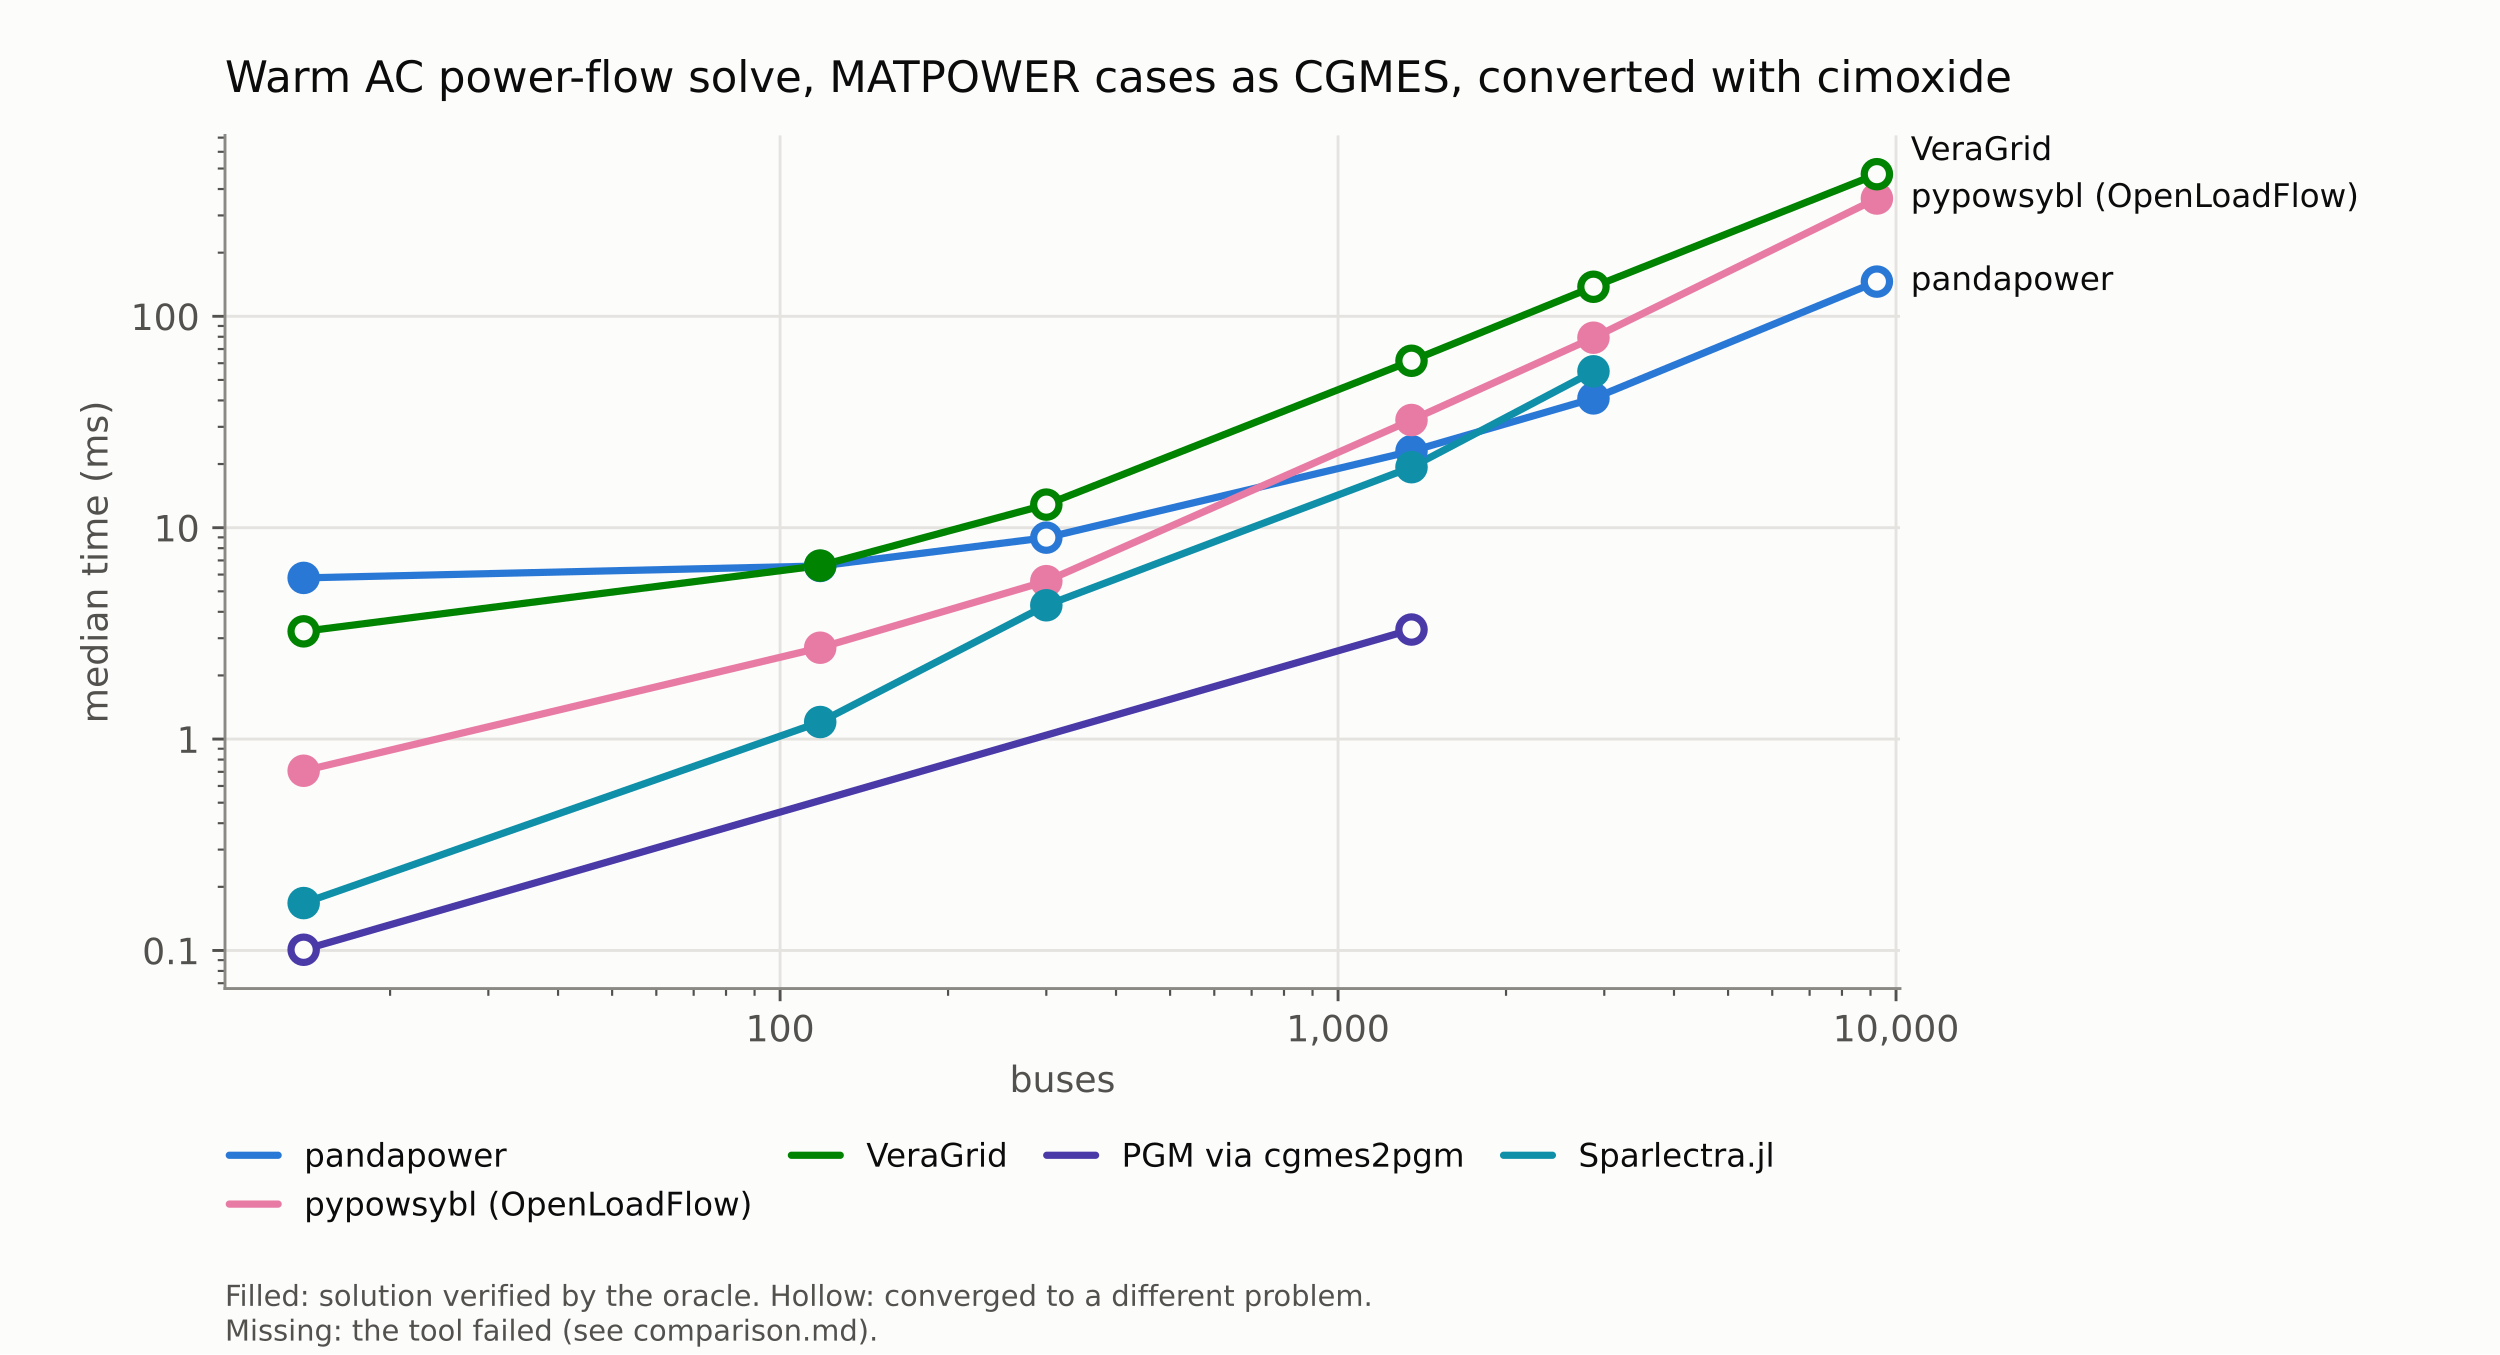
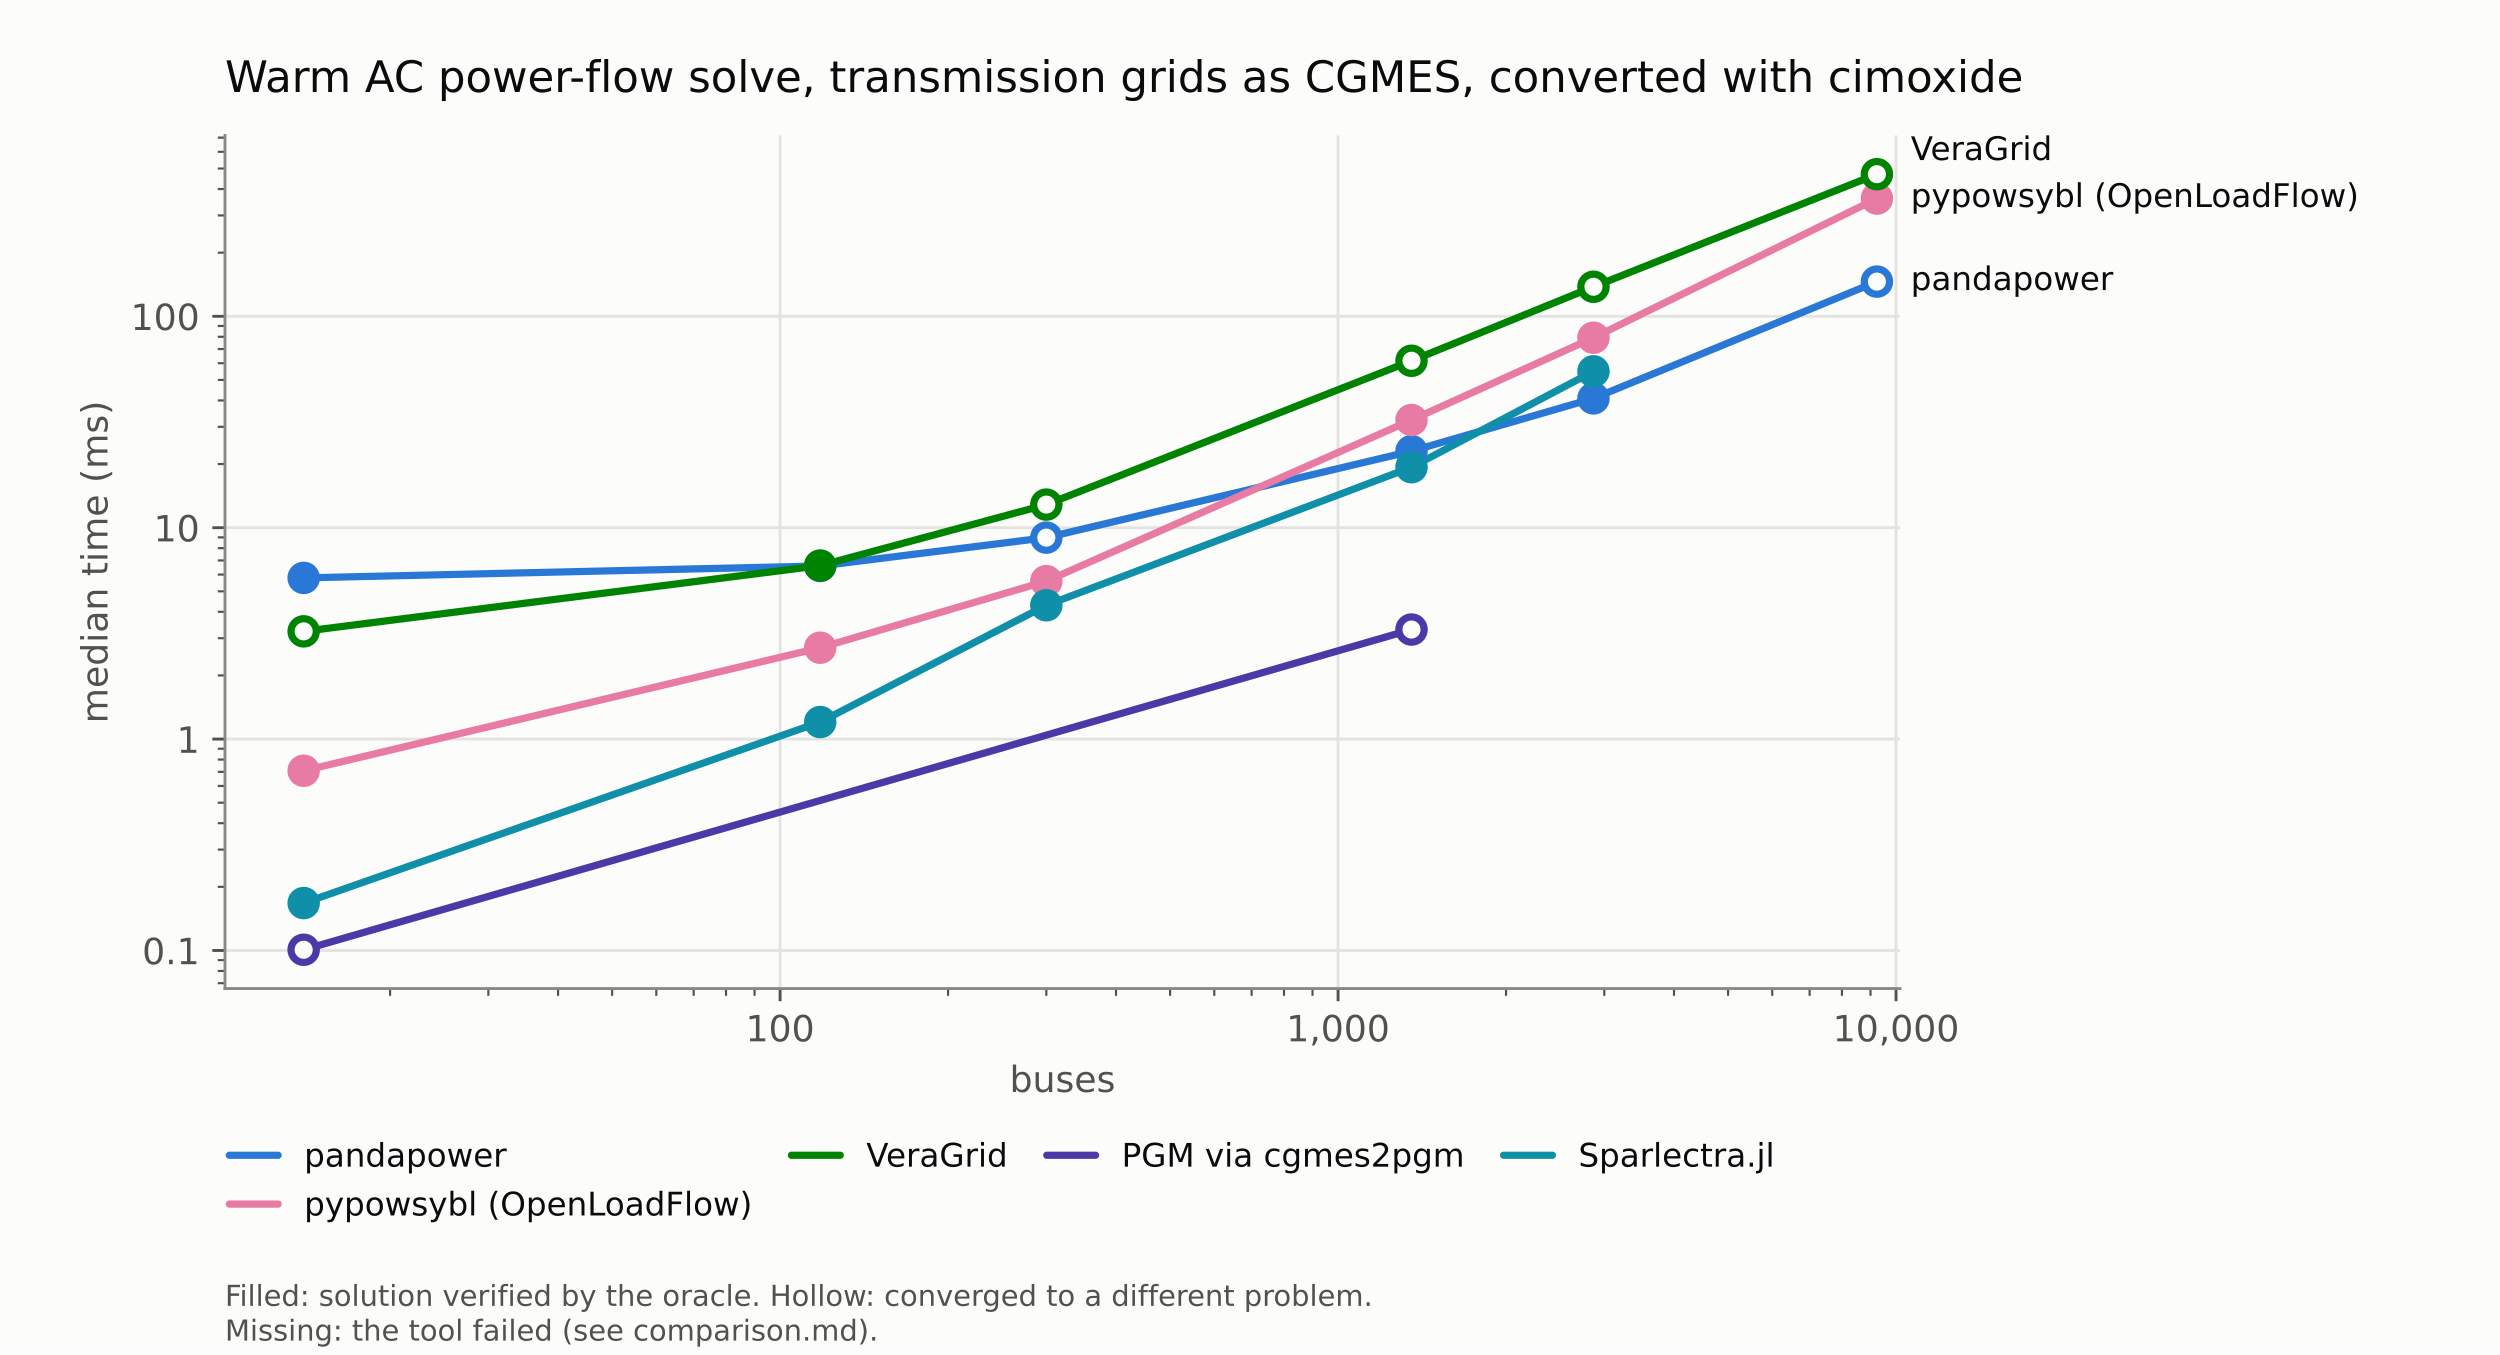
<svg xmlns="http://www.w3.org/2000/svg" xmlns:xlink="http://www.w3.org/1999/xlink" width="691.2pt" height="374.4pt" viewBox="0 0 691.2 374.4" version="1.1">
  <defs>
    <style type="text/css">*{stroke-linejoin: round; stroke-linecap: butt}</style>
  </defs>
  <g id="figure_1">
    <g id="patch_1">
      <path d="M 0 374.4  L 691.2 374.4  L 691.2 0  L 0 0  z " style="fill: #fcfcfb" />
    </g>
    <g id="axes_1">
      <g id="patch_2">
        <path d="M 62.208 273.312  L 525.312 273.312  L 525.312 37.44  L 62.208 37.44  z " style="fill: #fcfcfb" />
      </g>
      <g id="matplotlib.axis_1">
        <g id="xtick_1">
          <g id="line2d_1">
            <path d="M 215.681 273.312  L 215.681 37.44  " clip-path="url(#p7c9ccb0020)" style="fill: none; stroke: #e4e3df; stroke-width: 0.8; stroke-linecap: square" />
          </g>
          <g id="line2d_2">
            <defs>
              <path id="m20d59cd3c9" d="M 0 0  L 0 3.5  " style="stroke: #52514e; stroke-width: 0.8" />
            </defs>
            <g>
              <use xlink:href="#m20d59cd3c9" x="215.681" y="273.312" style="fill: #52514e; stroke: #52514e; stroke-width: 0.8" />
            </g>
          </g>
          <g id="text_1">
            <text style="font-size: 10px; font-family: 'DejaVu Sans', 'Bitstream Vera Sans', 'Computer Modern Sans Serif', 'Lucida Grande', 'Verdana', 'Geneva', 'Lucid', 'Arial', 'Helvetica', 'Avant Garde', sans-serif; text-anchor: middle; fill: #52514e" x="215.681" y="287.91" transform="rotate(-0 215.6808 287.9097)">100</text>
          </g>
        </g>
        <g id="xtick_2">
          <g id="line2d_3">
            <path d="M 369.948 273.312  L 369.948 37.44  " clip-path="url(#p7c9ccb0020)" style="fill: none; stroke: #e4e3df; stroke-width: 0.8; stroke-linecap: square" />
          </g>
          <g id="line2d_4">
            <g>
              <use xlink:href="#m20d59cd3c9" x="369.948" y="273.312" style="fill: #52514e; stroke: #52514e; stroke-width: 0.8" />
            </g>
          </g>
          <g id="text_2">
            <text style="font-size: 10px; font-family: 'DejaVu Sans', 'Bitstream Vera Sans', 'Computer Modern Sans Serif', 'Lucida Grande', 'Verdana', 'Geneva', 'Lucid', 'Arial', 'Helvetica', 'Avant Garde', sans-serif; text-anchor: middle; fill: #52514e" x="369.948" y="287.91" transform="rotate(-0 369.9479 287.9097)">1,000</text>
          </g>
        </g>
        <g id="xtick_3">
          <g id="line2d_5">
            <path d="M 524.215 273.312  L 524.215 37.44  " clip-path="url(#p7c9ccb0020)" style="fill: none; stroke: #e4e3df; stroke-width: 0.8; stroke-linecap: square" />
          </g>
          <g id="line2d_6">
            <g>
              <use xlink:href="#m20d59cd3c9" x="524.215" y="273.312" style="fill: #52514e; stroke: #52514e; stroke-width: 0.8" />
            </g>
          </g>
          <g id="text_3">
            <text style="font-size: 10px; font-family: 'DejaVu Sans', 'Bitstream Vera Sans', 'Computer Modern Sans Serif', 'Lucida Grande', 'Verdana', 'Geneva', 'Lucid', 'Arial', 'Helvetica', 'Avant Garde', sans-serif; text-anchor: middle; fill: #52514e" x="524.215" y="287.91" transform="rotate(-0 524.2149 287.9097)">10,000</text>
          </g>
        </g>
        <g id="xtick_4">
          <g id="line2d_7">
            <defs>
              <path id="m6f22a44a9e" d="M 0 0  L 0 2  " style="stroke: #52514e; stroke-width: 0.6" />
            </defs>
            <g>
              <use xlink:href="#m6f22a44a9e" x="107.853" y="273.312" style="fill: #52514e; stroke: #52514e; stroke-width: 0.6" />
            </g>
          </g>
        </g>
        <g id="xtick_5">
          <g id="line2d_8">
            <g>
              <use xlink:href="#m6f22a44a9e" x="135.018" y="273.312" style="fill: #52514e; stroke: #52514e; stroke-width: 0.6" />
            </g>
          </g>
        </g>
        <g id="xtick_6">
          <g id="line2d_9">
            <g>
              <use xlink:href="#m6f22a44a9e" x="154.292" y="273.312" style="fill: #52514e; stroke: #52514e; stroke-width: 0.6" />
            </g>
          </g>
        </g>
        <g id="xtick_7">
          <g id="line2d_10">
            <g>
              <use xlink:href="#m6f22a44a9e" x="169.242" y="273.312" style="fill: #52514e; stroke: #52514e; stroke-width: 0.6" />
            </g>
          </g>
        </g>
        <g id="xtick_8">
          <g id="line2d_11">
            <g>
              <use xlink:href="#m6f22a44a9e" x="181.457" y="273.312" style="fill: #52514e; stroke: #52514e; stroke-width: 0.6" />
            </g>
          </g>
        </g>
        <g id="xtick_9">
          <g id="line2d_12">
            <g>
              <use xlink:href="#m6f22a44a9e" x="191.785" y="273.312" style="fill: #52514e; stroke: #52514e; stroke-width: 0.6" />
            </g>
          </g>
        </g>
        <g id="xtick_10">
          <g id="line2d_13">
            <g>
              <use xlink:href="#m6f22a44a9e" x="200.731" y="273.312" style="fill: #52514e; stroke: #52514e; stroke-width: 0.6" />
            </g>
          </g>
        </g>
        <g id="xtick_11">
          <g id="line2d_14">
            <g>
              <use xlink:href="#m6f22a44a9e" x="208.622" y="273.312" style="fill: #52514e; stroke: #52514e; stroke-width: 0.6" />
            </g>
          </g>
        </g>
        <g id="xtick_12">
          <g id="line2d_15">
            <g>
              <use xlink:href="#m6f22a44a9e" x="262.12" y="273.312" style="fill: #52514e; stroke: #52514e; stroke-width: 0.6" />
            </g>
          </g>
        </g>
        <g id="xtick_13">
          <g id="line2d_16">
            <g>
              <use xlink:href="#m6f22a44a9e" x="289.285" y="273.312" style="fill: #52514e; stroke: #52514e; stroke-width: 0.6" />
            </g>
          </g>
        </g>
        <g id="xtick_14">
          <g id="line2d_17">
            <g>
              <use xlink:href="#m6f22a44a9e" x="308.559" y="273.312" style="fill: #52514e; stroke: #52514e; stroke-width: 0.6" />
            </g>
          </g>
        </g>
        <g id="xtick_15">
          <g id="line2d_18">
            <g>
              <use xlink:href="#m6f22a44a9e" x="323.509" y="273.312" style="fill: #52514e; stroke: #52514e; stroke-width: 0.6" />
            </g>
          </g>
        </g>
        <g id="xtick_16">
          <g id="line2d_19">
            <g>
              <use xlink:href="#m6f22a44a9e" x="335.724" y="273.312" style="fill: #52514e; stroke: #52514e; stroke-width: 0.6" />
            </g>
          </g>
        </g>
        <g id="xtick_17">
          <g id="line2d_20">
            <g>
              <use xlink:href="#m6f22a44a9e" x="346.052" y="273.312" style="fill: #52514e; stroke: #52514e; stroke-width: 0.6" />
            </g>
          </g>
        </g>
        <g id="xtick_18">
          <g id="line2d_21">
            <g>
              <use xlink:href="#m6f22a44a9e" x="354.998" y="273.312" style="fill: #52514e; stroke: #52514e; stroke-width: 0.6" />
            </g>
          </g>
        </g>
        <g id="xtick_19">
          <g id="line2d_22">
            <g>
              <use xlink:href="#m6f22a44a9e" x="362.889" y="273.312" style="fill: #52514e; stroke: #52514e; stroke-width: 0.6" />
            </g>
          </g>
        </g>
        <g id="xtick_20">
          <g id="line2d_23">
            <g>
              <use xlink:href="#m6f22a44a9e" x="416.387" y="273.312" style="fill: #52514e; stroke: #52514e; stroke-width: 0.6" />
            </g>
          </g>
        </g>
        <g id="xtick_21">
          <g id="line2d_24">
            <g>
              <use xlink:href="#m6f22a44a9e" x="443.552" y="273.312" style="fill: #52514e; stroke: #52514e; stroke-width: 0.6" />
            </g>
          </g>
        </g>
        <g id="xtick_22">
          <g id="line2d_25">
            <g>
              <use xlink:href="#m6f22a44a9e" x="462.826" y="273.312" style="fill: #52514e; stroke: #52514e; stroke-width: 0.6" />
            </g>
          </g>
        </g>
        <g id="xtick_23">
          <g id="line2d_26">
            <g>
              <use xlink:href="#m6f22a44a9e" x="477.776" y="273.312" style="fill: #52514e; stroke: #52514e; stroke-width: 0.6" />
            </g>
          </g>
        </g>
        <g id="xtick_24">
          <g id="line2d_27">
            <g>
              <use xlink:href="#m6f22a44a9e" x="489.991" y="273.312" style="fill: #52514e; stroke: #52514e; stroke-width: 0.6" />
            </g>
          </g>
        </g>
        <g id="xtick_25">
          <g id="line2d_28">
            <g>
              <use xlink:href="#m6f22a44a9e" x="500.319" y="273.312" style="fill: #52514e; stroke: #52514e; stroke-width: 0.6" />
            </g>
          </g>
        </g>
        <g id="xtick_26">
          <g id="line2d_29">
            <g>
              <use xlink:href="#m6f22a44a9e" x="509.265" y="273.312" style="fill: #52514e; stroke: #52514e; stroke-width: 0.6" />
            </g>
          </g>
        </g>
        <g id="xtick_27">
          <g id="line2d_30">
            <g>
              <use xlink:href="#m6f22a44a9e" x="517.156" y="273.312" style="fill: #52514e; stroke: #52514e; stroke-width: 0.6" />
            </g>
          </g>
        </g>
        <g id="text_4">
          <text style="font-size: 10px; font-family: 'DejaVu Sans', 'Bitstream Vera Sans', 'Computer Modern Sans Serif', 'Lucida Grande', 'Verdana', 'Geneva', 'Lucid', 'Arial', 'Helvetica', 'Avant Garde', sans-serif; text-anchor: middle; fill: #52514e" x="293.76" y="301.91" transform="rotate(-0 293.76 301.9104)">buses</text>
        </g>
      </g>
      <g id="matplotlib.axis_2">
        <g id="ytick_1">
          <g id="line2d_31">
            <path d="M 62.208 262.783  L 525.312 262.783  " clip-path="url(#p7c9ccb0020)" style="fill: none; stroke: #e4e3df; stroke-width: 0.8; stroke-linecap: square" />
          </g>
          <g id="line2d_32">
            <defs>
              <path id="mfc723c383e" d="M 0 0  L -3.5 0  " style="stroke: #52514e; stroke-width: 0.8" />
            </defs>
            <g>
              <use xlink:href="#mfc723c383e" x="62.208" y="262.783" style="fill: #52514e; stroke: #52514e; stroke-width: 0.8" />
            </g>
          </g>
          <g id="text_5">
            <text style="font-size: 10px; font-family: 'DejaVu Sans', 'Bitstream Vera Sans', 'Computer Modern Sans Serif', 'Lucida Grande', 'Verdana', 'Geneva', 'Lucid', 'Arial', 'Helvetica', 'Avant Garde', sans-serif; text-anchor: end; fill: #52514e" x="55.208" y="266.582" transform="rotate(-0 55.208 266.5818)">0.1</text>
          </g>
        </g>
        <g id="ytick_2">
          <g id="line2d_33">
            <path d="M 62.208 204.338  L 525.312 204.338  " clip-path="url(#p7c9ccb0020)" style="fill: none; stroke: #e4e3df; stroke-width: 0.8; stroke-linecap: square" />
          </g>
          <g id="line2d_34">
            <g>
              <use xlink:href="#mfc723c383e" x="62.208" y="204.338" style="fill: #52514e; stroke: #52514e; stroke-width: 0.8" />
            </g>
          </g>
          <g id="text_6">
            <text style="font-size: 10px; font-family: 'DejaVu Sans', 'Bitstream Vera Sans', 'Computer Modern Sans Serif', 'Lucida Grande', 'Verdana', 'Geneva', 'Lucid', 'Arial', 'Helvetica', 'Avant Garde', sans-serif; text-anchor: end; fill: #52514e" x="55.208" y="208.137" transform="rotate(-0 55.208 208.1373)">1</text>
          </g>
        </g>
        <g id="ytick_3">
          <g id="line2d_35">
            <path d="M 62.208 145.894  L 525.312 145.894  " clip-path="url(#p7c9ccb0020)" style="fill: none; stroke: #e4e3df; stroke-width: 0.8; stroke-linecap: square" />
          </g>
          <g id="line2d_36">
            <g>
              <use xlink:href="#mfc723c383e" x="62.208" y="145.894" style="fill: #52514e; stroke: #52514e; stroke-width: 0.8" />
            </g>
          </g>
          <g id="text_7">
            <text style="font-size: 10px; font-family: 'DejaVu Sans', 'Bitstream Vera Sans', 'Computer Modern Sans Serif', 'Lucida Grande', 'Verdana', 'Geneva', 'Lucid', 'Arial', 'Helvetica', 'Avant Garde', sans-serif; text-anchor: end; fill: #52514e" x="55.208" y="149.693" transform="rotate(-0 55.208 149.6928)">10</text>
          </g>
        </g>
        <g id="ytick_4">
          <g id="line2d_37">
            <path d="M 62.208 87.45  L 525.312 87.45  " clip-path="url(#p7c9ccb0020)" style="fill: none; stroke: #e4e3df; stroke-width: 0.8; stroke-linecap: square" />
          </g>
          <g id="line2d_38">
            <g>
              <use xlink:href="#mfc723c383e" x="62.208" y="87.45" style="fill: #52514e; stroke: #52514e; stroke-width: 0.8" />
            </g>
          </g>
          <g id="text_8">
            <text style="font-size: 10px; font-family: 'DejaVu Sans', 'Bitstream Vera Sans', 'Computer Modern Sans Serif', 'Lucida Grande', 'Verdana', 'Geneva', 'Lucid', 'Arial', 'Helvetica', 'Avant Garde', sans-serif; text-anchor: end; fill: #52514e" x="55.208" y="91.248" transform="rotate(-0 55.208 91.24837)">100</text>
          </g>
        </g>
        <g id="ytick_5">
          <g id="line2d_39">
            <defs>
              <path id="m65e5005413" d="M 0 0  L -2 0  " style="stroke: #52514e; stroke-width: 0.6" />
            </defs>
            <g>
              <use xlink:href="#m65e5005413" x="62.208" y="271.836" style="fill: #52514e; stroke: #52514e; stroke-width: 0.6" />
            </g>
          </g>
        </g>
        <g id="ytick_6">
          <g id="line2d_40">
            <g>
              <use xlink:href="#m65e5005413" x="62.208" y="268.447" style="fill: #52514e; stroke: #52514e; stroke-width: 0.6" />
            </g>
          </g>
        </g>
        <g id="ytick_7">
          <g id="line2d_41">
            <g>
              <use xlink:href="#m65e5005413" x="62.208" y="265.457" style="fill: #52514e; stroke: #52514e; stroke-width: 0.6" />
            </g>
          </g>
        </g>
        <g id="ytick_8">
          <g id="line2d_42">
            <g>
              <use xlink:href="#m65e5005413" x="62.208" y="245.189" style="fill: #52514e; stroke: #52514e; stroke-width: 0.6" />
            </g>
          </g>
        </g>
        <g id="ytick_9">
          <g id="line2d_43">
            <g>
              <use xlink:href="#m65e5005413" x="62.208" y="234.898" style="fill: #52514e; stroke: #52514e; stroke-width: 0.6" />
            </g>
          </g>
        </g>
        <g id="ytick_10">
          <g id="line2d_44">
            <g>
              <use xlink:href="#m65e5005413" x="62.208" y="227.596" style="fill: #52514e; stroke: #52514e; stroke-width: 0.6" />
            </g>
          </g>
        </g>
        <g id="ytick_11">
          <g id="line2d_45">
            <g>
              <use xlink:href="#m65e5005413" x="62.208" y="221.932" style="fill: #52514e; stroke: #52514e; stroke-width: 0.6" />
            </g>
          </g>
        </g>
        <g id="ytick_12">
          <g id="line2d_46">
            <g>
              <use xlink:href="#m65e5005413" x="62.208" y="217.304" style="fill: #52514e; stroke: #52514e; stroke-width: 0.6" />
            </g>
          </g>
        </g>
        <g id="ytick_13">
          <g id="line2d_47">
            <g>
              <use xlink:href="#m65e5005413" x="62.208" y="213.392" style="fill: #52514e; stroke: #52514e; stroke-width: 0.6" />
            </g>
          </g>
        </g>
        <g id="ytick_14">
          <g id="line2d_48">
            <g>
              <use xlink:href="#m65e5005413" x="62.208" y="210.002" style="fill: #52514e; stroke: #52514e; stroke-width: 0.6" />
            </g>
          </g>
        </g>
        <g id="ytick_15">
          <g id="line2d_49">
            <g>
              <use xlink:href="#m65e5005413" x="62.208" y="207.013" style="fill: #52514e; stroke: #52514e; stroke-width: 0.6" />
            </g>
          </g>
        </g>
        <g id="ytick_16">
          <g id="line2d_50">
            <g>
              <use xlink:href="#m65e5005413" x="62.208" y="186.745" style="fill: #52514e; stroke: #52514e; stroke-width: 0.6" />
            </g>
          </g>
        </g>
        <g id="ytick_17">
          <g id="line2d_51">
            <g>
              <use xlink:href="#m65e5005413" x="62.208" y="176.453" style="fill: #52514e; stroke: #52514e; stroke-width: 0.6" />
            </g>
          </g>
        </g>
        <g id="ytick_18">
          <g id="line2d_52">
            <g>
              <use xlink:href="#m65e5005413" x="62.208" y="169.151" style="fill: #52514e; stroke: #52514e; stroke-width: 0.6" />
            </g>
          </g>
        </g>
        <g id="ytick_19">
          <g id="line2d_53">
            <g>
              <use xlink:href="#m65e5005413" x="62.208" y="163.488" style="fill: #52514e; stroke: #52514e; stroke-width: 0.6" />
            </g>
          </g>
        </g>
        <g id="ytick_20">
          <g id="line2d_54">
            <g>
              <use xlink:href="#m65e5005413" x="62.208" y="158.86" style="fill: #52514e; stroke: #52514e; stroke-width: 0.6" />
            </g>
          </g>
        </g>
        <g id="ytick_21">
          <g id="line2d_55">
            <g>
              <use xlink:href="#m65e5005413" x="62.208" y="154.947" style="fill: #52514e; stroke: #52514e; stroke-width: 0.6" />
            </g>
          </g>
        </g>
        <g id="ytick_22">
          <g id="line2d_56">
            <g>
              <use xlink:href="#m65e5005413" x="62.208" y="151.558" style="fill: #52514e; stroke: #52514e; stroke-width: 0.6" />
            </g>
          </g>
        </g>
        <g id="ytick_23">
          <g id="line2d_57">
            <g>
              <use xlink:href="#m65e5005413" x="62.208" y="148.568" style="fill: #52514e; stroke: #52514e; stroke-width: 0.6" />
            </g>
          </g>
        </g>
        <g id="ytick_24">
          <g id="line2d_58">
            <g>
              <use xlink:href="#m65e5005413" x="62.208" y="128.3" style="fill: #52514e; stroke: #52514e; stroke-width: 0.6" />
            </g>
          </g>
        </g>
        <g id="ytick_25">
          <g id="line2d_59">
            <g>
              <use xlink:href="#m65e5005413" x="62.208" y="118.009" style="fill: #52514e; stroke: #52514e; stroke-width: 0.6" />
            </g>
          </g>
        </g>
        <g id="ytick_26">
          <g id="line2d_60">
            <g>
              <use xlink:href="#m65e5005413" x="62.208" y="110.707" style="fill: #52514e; stroke: #52514e; stroke-width: 0.6" />
            </g>
          </g>
        </g>
        <g id="ytick_27">
          <g id="line2d_61">
            <g>
              <use xlink:href="#m65e5005413" x="62.208" y="105.043" style="fill: #52514e; stroke: #52514e; stroke-width: 0.6" />
            </g>
          </g>
        </g>
        <g id="ytick_28">
          <g id="line2d_62">
            <g>
              <use xlink:href="#m65e5005413" x="62.208" y="100.415" style="fill: #52514e; stroke: #52514e; stroke-width: 0.6" />
            </g>
          </g>
        </g>
        <g id="ytick_29">
          <g id="line2d_63">
            <g>
              <use xlink:href="#m65e5005413" x="62.208" y="96.503" style="fill: #52514e; stroke: #52514e; stroke-width: 0.6" />
            </g>
          </g>
        </g>
        <g id="ytick_30">
          <g id="line2d_64">
            <g>
              <use xlink:href="#m65e5005413" x="62.208" y="93.113" style="fill: #52514e; stroke: #52514e; stroke-width: 0.6" />
            </g>
          </g>
        </g>
        <g id="ytick_31">
          <g id="line2d_65">
            <g>
              <use xlink:href="#m65e5005413" x="62.208" y="90.124" style="fill: #52514e; stroke: #52514e; stroke-width: 0.6" />
            </g>
          </g>
        </g>
        <g id="ytick_32">
          <g id="line2d_66">
            <g>
              <use xlink:href="#m65e5005413" x="62.208" y="69.856" style="fill: #52514e; stroke: #52514e; stroke-width: 0.6" />
            </g>
          </g>
        </g>
        <g id="ytick_33">
          <g id="line2d_67">
            <g>
              <use xlink:href="#m65e5005413" x="62.208" y="59.564" style="fill: #52514e; stroke: #52514e; stroke-width: 0.6" />
            </g>
          </g>
        </g>
        <g id="ytick_34">
          <g id="line2d_68">
            <g>
              <use xlink:href="#m65e5005413" x="62.208" y="52.262" style="fill: #52514e; stroke: #52514e; stroke-width: 0.6" />
            </g>
          </g>
        </g>
        <g id="ytick_35">
          <g id="line2d_69">
            <g>
              <use xlink:href="#m65e5005413" x="62.208" y="46.599" style="fill: #52514e; stroke: #52514e; stroke-width: 0.6" />
            </g>
          </g>
        </g>
        <g id="ytick_36">
          <g id="line2d_70">
            <g>
              <use xlink:href="#m65e5005413" x="62.208" y="41.971" style="fill: #52514e; stroke: #52514e; stroke-width: 0.6" />
            </g>
          </g>
        </g>
        <g id="ytick_37">
          <g id="line2d_71">
            <g>
              <use xlink:href="#m65e5005413" x="62.208" y="38.058" style="fill: #52514e; stroke: #52514e; stroke-width: 0.6" />
            </g>
          </g>
        </g>
        <g id="text_9">
          <text style="font-size: 10px; font-family: 'DejaVu Sans', 'Bitstream Vera Sans', 'Computer Modern Sans Serif', 'Lucida Grande', 'Verdana', 'Geneva', 'Lucid', 'Arial', 'Helvetica', 'Avant Garde', sans-serif; text-anchor: middle; fill: #52514e" x="29.718" y="155.376" transform="rotate(-90 29.71816 155.376)">median time (ms)</text>
        </g>
      </g>
      <g id="line2d_72">
        <path d="M 83.956 159.777  L 226.77 156.48  L 289.285 148.645  L 390.252 124.729  L 440.561 110.147  L 518.926 77.859  " clip-path="url(#p7c9ccb0020)" style="fill: none; stroke: #2a78d6; stroke-width: 2; stroke-linecap: round" />
      </g>
      <g id="line2d_73">
        <path d="M 83.956 213.097  L 226.77 179.082  L 289.285 160.679  L 390.252 116.126  L 440.561 93.37  L 518.926 54.886  " clip-path="url(#p7c9ccb0020)" style="fill: none; stroke: #e87ba4; stroke-width: 2; stroke-linecap: round" />
      </g>
      <g id="line2d_74">
        <path d="M 83.956 174.556  L 226.77 156.37  L 289.285 139.514  L 390.252 99.747  L 440.561 79.286  L 518.926 48.161  " clip-path="url(#p7c9ccb0020)" style="fill: none; stroke: #008300; stroke-width: 2; stroke-linecap: round" />
      </g>
      <g id="line2d_75">
        <path d="M 83.956 262.591  L 390.252 174.056  " clip-path="url(#p7c9ccb0020)" style="fill: none; stroke: #4a3aa7; stroke-width: 2; stroke-linecap: round" />
      </g>
      <g id="line2d_76">
        <path d="M 83.956 249.683  L 226.77 199.625  L 289.285 167.346  L 390.252 129.168  L 440.561 102.666  " clip-path="url(#p7c9ccb0020)" style="fill: none; stroke: #0f8fa8; stroke-width: 2; stroke-linecap: round" />
      </g>
      <g id="patch_3">
        <path d="M 62.208 273.312  L 62.208 37.44  " style="fill: none; stroke: #8a8984; stroke-width: 0.8; stroke-linejoin: miter; stroke-linecap: square" />
      </g>
      <g id="patch_4">
        <path d="M 62.208 273.312  L 525.312 273.312  " style="fill: none; stroke: #8a8984; stroke-width: 0.8; stroke-linejoin: miter; stroke-linecap: square" />
      </g>
      <g id="line2d_77">
        <defs>
          <path id="mda2b04d49a" d="M 0 3.5  C 0.928 3.5 1.819 3.131 2.475 2.475  C 3.131 1.819 3.5 0.928 3.5 0  C 3.5 -0.928 3.131 -1.819 2.475 -2.475  C 1.819 -3.131 0.928 -3.5 0 -3.5  C -0.928 -3.5 -1.819 -3.131 -2.475 -2.475  C -3.131 -1.819 -3.5 -0.928 -3.5 0  C -3.5 0.928 -3.131 1.819 -2.475 2.475  C -1.819 3.131 -0.928 3.5 0 3.5  z " style="stroke: #2a78d6; stroke-width: 2" />
        </defs>
        <g clip-path="url(#p7c9ccb0020)">
          <use xlink:href="#mda2b04d49a" x="83.956" y="159.777" style="fill: #2a78d6; stroke: #2a78d6; stroke-width: 2" />
        </g>
      </g>
      <g id="line2d_78">
        <g clip-path="url(#p7c9ccb0020)">
          <use xlink:href="#mda2b04d49a" x="226.77" y="156.48" style="fill: #2a78d6; stroke: #2a78d6; stroke-width: 2" />
        </g>
      </g>
      <g id="line2d_79">
        <defs>
          <path id="m49d8b3bbb4" d="M 0 3.5  C 0.928 3.5 1.819 3.131 2.475 2.475  C 3.131 1.819 3.5 0.928 3.5 0  C 3.5 -0.928 3.131 -1.819 2.475 -2.475  C 1.819 -3.131 0.928 -3.5 0 -3.5  C -0.928 -3.5 -1.819 -3.131 -2.475 -2.475  C -3.131 -1.819 -3.5 -0.928 -3.5 0  C -3.5 0.928 -3.131 1.819 -2.475 2.475  C -1.819 3.131 -0.928 3.5 0 3.5  z " style="stroke: #2a78d6; stroke-width: 2" />
        </defs>
        <g clip-path="url(#p7c9ccb0020)">
          <use xlink:href="#m49d8b3bbb4" x="289.285" y="148.645" style="fill: #fcfcfb; stroke: #2a78d6; stroke-width: 2" />
        </g>
      </g>
      <g id="line2d_80">
        <g clip-path="url(#p7c9ccb0020)">
          <use xlink:href="#mda2b04d49a" x="390.252" y="124.729" style="fill: #2a78d6; stroke: #2a78d6; stroke-width: 2" />
        </g>
      </g>
      <g id="line2d_81">
        <g clip-path="url(#p7c9ccb0020)">
          <use xlink:href="#mda2b04d49a" x="440.561" y="110.147" style="fill: #2a78d6; stroke: #2a78d6; stroke-width: 2" />
        </g>
      </g>
      <g id="line2d_82">
        <g clip-path="url(#p7c9ccb0020)">
          <use xlink:href="#m49d8b3bbb4" x="518.926" y="77.859" style="fill: #fcfcfb; stroke: #2a78d6; stroke-width: 2" />
        </g>
      </g>
      <g id="line2d_83">
        <defs>
          <path id="mb1a70c6c89" d="M 0 3.5  C 0.928 3.5 1.819 3.131 2.475 2.475  C 3.131 1.819 3.5 0.928 3.5 0  C 3.5 -0.928 3.131 -1.819 2.475 -2.475  C 1.819 -3.131 0.928 -3.5 0 -3.5  C -0.928 -3.5 -1.819 -3.131 -2.475 -2.475  C -3.131 -1.819 -3.5 -0.928 -3.5 0  C -3.5 0.928 -3.131 1.819 -2.475 2.475  C -1.819 3.131 -0.928 3.5 0 3.5  z " style="stroke: #e87ba4; stroke-width: 2" />
        </defs>
        <g clip-path="url(#p7c9ccb0020)">
          <use xlink:href="#mb1a70c6c89" x="83.956" y="213.097" style="fill: #e87ba4; stroke: #e87ba4; stroke-width: 2" />
        </g>
      </g>
      <g id="line2d_84">
        <g clip-path="url(#p7c9ccb0020)">
          <use xlink:href="#mb1a70c6c89" x="226.77" y="179.082" style="fill: #e87ba4; stroke: #e87ba4; stroke-width: 2" />
        </g>
      </g>
      <g id="line2d_85">
        <g clip-path="url(#p7c9ccb0020)">
          <use xlink:href="#mb1a70c6c89" x="289.285" y="160.679" style="fill: #e87ba4; stroke: #e87ba4; stroke-width: 2" />
        </g>
      </g>
      <g id="line2d_86">
        <g clip-path="url(#p7c9ccb0020)">
          <use xlink:href="#mb1a70c6c89" x="390.252" y="116.126" style="fill: #e87ba4; stroke: #e87ba4; stroke-width: 2" />
        </g>
      </g>
      <g id="line2d_87">
        <g clip-path="url(#p7c9ccb0020)">
          <use xlink:href="#mb1a70c6c89" x="440.561" y="93.37" style="fill: #e87ba4; stroke: #e87ba4; stroke-width: 2" />
        </g>
      </g>
      <g id="line2d_88">
        <g clip-path="url(#p7c9ccb0020)">
          <use xlink:href="#mb1a70c6c89" x="518.926" y="54.886" style="fill: #e87ba4; stroke: #e87ba4; stroke-width: 2" />
        </g>
      </g>
      <g id="line2d_89">
        <defs>
          <path id="m6e352ef9ac" d="M 0 3.5  C 0.928 3.5 1.819 3.131 2.475 2.475  C 3.131 1.819 3.5 0.928 3.5 0  C 3.5 -0.928 3.131 -1.819 2.475 -2.475  C 1.819 -3.131 0.928 -3.5 0 -3.5  C -0.928 -3.5 -1.819 -3.131 -2.475 -2.475  C -3.131 -1.819 -3.5 -0.928 -3.5 0  C -3.5 0.928 -3.131 1.819 -2.475 2.475  C -1.819 3.131 -0.928 3.5 0 3.5  z " style="stroke: #008300; stroke-width: 2" />
        </defs>
        <g clip-path="url(#p7c9ccb0020)">
          <use xlink:href="#m6e352ef9ac" x="83.956" y="174.556" style="fill: #fcfcfb; stroke: #008300; stroke-width: 2" />
        </g>
      </g>
      <g id="line2d_90">
        <defs>
          <path id="m8a57e56164" d="M 0 3.5  C 0.928 3.5 1.819 3.131 2.475 2.475  C 3.131 1.819 3.5 0.928 3.5 0  C 3.5 -0.928 3.131 -1.819 2.475 -2.475  C 1.819 -3.131 0.928 -3.5 0 -3.5  C -0.928 -3.5 -1.819 -3.131 -2.475 -2.475  C -3.131 -1.819 -3.5 -0.928 -3.5 0  C -3.5 0.928 -3.131 1.819 -2.475 2.475  C -1.819 3.131 -0.928 3.5 0 3.5  z " style="stroke: #008300; stroke-width: 2" />
        </defs>
        <g clip-path="url(#p7c9ccb0020)">
          <use xlink:href="#m8a57e56164" x="226.77" y="156.37" style="fill: #008300; stroke: #008300; stroke-width: 2" />
        </g>
      </g>
      <g id="line2d_91">
        <g clip-path="url(#p7c9ccb0020)">
          <use xlink:href="#m6e352ef9ac" x="289.285" y="139.514" style="fill: #fcfcfb; stroke: #008300; stroke-width: 2" />
        </g>
      </g>
      <g id="line2d_92">
        <g clip-path="url(#p7c9ccb0020)">
          <use xlink:href="#m6e352ef9ac" x="390.252" y="99.747" style="fill: #fcfcfb; stroke: #008300; stroke-width: 2" />
        </g>
      </g>
      <g id="line2d_93">
        <g clip-path="url(#p7c9ccb0020)">
          <use xlink:href="#m6e352ef9ac" x="440.561" y="79.286" style="fill: #fcfcfb; stroke: #008300; stroke-width: 2" />
        </g>
      </g>
      <g id="line2d_94">
        <g clip-path="url(#p7c9ccb0020)">
          <use xlink:href="#m6e352ef9ac" x="518.926" y="48.161" style="fill: #fcfcfb; stroke: #008300; stroke-width: 2" />
        </g>
      </g>
      <g id="line2d_95">
        <defs>
          <path id="m7dba4ac081" d="M 0 3.5  C 0.928 3.5 1.819 3.131 2.475 2.475  C 3.131 1.819 3.5 0.928 3.5 0  C 3.5 -0.928 3.131 -1.819 2.475 -2.475  C 1.819 -3.131 0.928 -3.5 0 -3.5  C -0.928 -3.5 -1.819 -3.131 -2.475 -2.475  C -3.131 -1.819 -3.5 -0.928 -3.5 0  C -3.5 0.928 -3.131 1.819 -2.475 2.475  C -1.819 3.131 -0.928 3.5 0 3.5  z " style="stroke: #4a3aa7; stroke-width: 2" />
        </defs>
        <g clip-path="url(#p7c9ccb0020)">
          <use xlink:href="#m7dba4ac081" x="83.956" y="262.591" style="fill: #fcfcfb; stroke: #4a3aa7; stroke-width: 2" />
        </g>
      </g>
      <g id="line2d_96">
        <g clip-path="url(#p7c9ccb0020)">
          <use xlink:href="#m7dba4ac081" x="390.252" y="174.056" style="fill: #fcfcfb; stroke: #4a3aa7; stroke-width: 2" />
        </g>
      </g>
      <g id="line2d_97">
        <defs>
          <path id="m4363adf966" d="M 0 3.5  C 0.928 3.5 1.819 3.131 2.475 2.475  C 3.131 1.819 3.5 0.928 3.5 0  C 3.5 -0.928 3.131 -1.819 2.475 -2.475  C 1.819 -3.131 0.928 -3.5 0 -3.5  C -0.928 -3.5 -1.819 -3.131 -2.475 -2.475  C -3.131 -1.819 -3.5 -0.928 -3.5 0  C -3.5 0.928 -3.131 1.819 -2.475 2.475  C -1.819 3.131 -0.928 3.5 0 3.5  z " style="stroke: #0f8fa8; stroke-width: 2" />
        </defs>
        <g clip-path="url(#p7c9ccb0020)">
          <use xlink:href="#m4363adf966" x="83.956" y="249.683" style="fill: #0f8fa8; stroke: #0f8fa8; stroke-width: 2" />
        </g>
      </g>
      <g id="line2d_98">
        <g clip-path="url(#p7c9ccb0020)">
          <use xlink:href="#m4363adf966" x="226.77" y="199.625" style="fill: #0f8fa8; stroke: #0f8fa8; stroke-width: 2" />
        </g>
      </g>
      <g id="line2d_99">
        <g clip-path="url(#p7c9ccb0020)">
          <use xlink:href="#m4363adf966" x="289.285" y="167.346" style="fill: #0f8fa8; stroke: #0f8fa8; stroke-width: 2" />
        </g>
      </g>
      <g id="line2d_100">
        <g clip-path="url(#p7c9ccb0020)">
          <use xlink:href="#m4363adf966" x="390.252" y="129.168" style="fill: #0f8fa8; stroke: #0f8fa8; stroke-width: 2" />
        </g>
      </g>
      <g id="line2d_101">
        <g clip-path="url(#p7c9ccb0020)">
          <use xlink:href="#m4363adf966" x="440.561" y="102.666" style="fill: #0f8fa8; stroke: #0f8fa8; stroke-width: 2" />
        </g>
      </g>
      <g id="text_10">
        <text style="font-size: 9px; font-family: 'DejaVu Sans', 'Bitstream Vera Sans', 'Computer Modern Sans Serif', 'Lucida Grande', 'Verdana', 'Geneva', 'Lucid', 'Arial', 'Helvetica', 'Avant Garde', sans-serif; text-anchor: start; fill: #0b0b0b" x="528.29" y="80.197" transform="rotate(-0 528.2901 80.19717)">pandapower</text>
      </g>
      <g id="text_11">
        <text style="font-size: 9px; font-family: 'DejaVu Sans', 'Bitstream Vera Sans', 'Computer Modern Sans Serif', 'Lucida Grande', 'Verdana', 'Geneva', 'Lucid', 'Arial', 'Helvetica', 'Avant Garde', sans-serif; text-anchor: start; fill: #0b0b0b" x="528.29" y="57.224" transform="rotate(-0 528.2901 57.22424)">pypowsybl (OpenLoadFlow)</text>
      </g>
      <g id="text_12">
        <text style="font-size: 9px; font-family: 'DejaVu Sans', 'Bitstream Vera Sans', 'Computer Modern Sans Serif', 'Lucida Grande', 'Verdana', 'Geneva', 'Lucid', 'Arial', 'Helvetica', 'Avant Garde', sans-serif; text-anchor: start; fill: #0b0b0b" x="528.29" y="44.251" transform="rotate(-0 528.2901 44.25128)">VeraGrid</text>
      </g>
      <g id="text_13">
-         <text style="font-size: 12px; font-family: 'DejaVu Sans', 'Bitstream Vera Sans', 'Computer Modern Sans Serif', 'Lucida Grande', 'Verdana', 'Geneva', 'Lucid', 'Arial', 'Helvetica', 'Avant Garde', sans-serif; text-anchor: start; fill: #0b0b0b" x="62.208" y="25.44" transform="rotate(-0 62.208 25.44)">Warm AC power-flow solve, MATPOWER cases as CGMES, converted with cimoxide</text>
+         <text style="font-size: 12px; font-family: 'DejaVu Sans', 'Bitstream Vera Sans', 'Computer Modern Sans Serif', 'Lucida Grande', 'Verdana', 'Geneva', 'Lucid', 'Arial', 'Helvetica', 'Avant Garde', sans-serif; text-anchor: start; fill: #0b0b0b" x="62.208" y="25.44" transform="rotate(-0 62.208 25.44)">Warm AC power-flow solve, transmission grids as CGMES, converted with cimoxide</text>
      </g>
    </g>
    <g id="text_14">
      <text style="font-size: 8px; font-family: 'DejaVu Sans', 'Bitstream Vera Sans', 'Computer Modern Sans Serif', 'Lucida Grande', 'Verdana', 'Geneva', 'Lucid', 'Arial', 'Helvetica', 'Avant Garde', sans-serif; fill: #52514e" transform="translate(62.208 361.0538)">Filled: solution verified by the oracle. Hollow: converged to a different problem.</text>
      <text style="font-size: 8px; font-family: 'DejaVu Sans', 'Bitstream Vera Sans', 'Computer Modern Sans Serif', 'Lucida Grande', 'Verdana', 'Geneva', 'Lucid', 'Arial', 'Helvetica', 'Avant Garde', sans-serif; fill: #52514e" transform="translate(62.208 370.656)">Missing: the tool failed (see comparison.md).</text>
    </g>
    <g id="legend_1">
      <g id="line2d_102">
        <path d="M 63.396 319.407  L 70.146 319.407  L 76.896 319.407  " style="fill: none; stroke: #2a78d6; stroke-width: 2; stroke-linecap: round" />
      </g>
      <g id="text_15">
        <text style="font-size: 9px; font-family: 'DejaVu Sans', 'Bitstream Vera Sans', 'Computer Modern Sans Serif', 'Lucida Grande', 'Verdana', 'Geneva', 'Lucid', 'Arial', 'Helvetica', 'Avant Garde', sans-serif; text-anchor: start; fill: #0b0b0b" x="84.096" y="322.557" transform="rotate(-0 84.096 322.5572)">pandapower</text>
      </g>
      <g id="line2d_103">
        <path d="M 63.396 332.908  L 70.146 332.908  L 76.896 332.908  " style="fill: none; stroke: #e87ba4; stroke-width: 2; stroke-linecap: round" />
      </g>
      <g id="text_16">
        <text style="font-size: 9px; font-family: 'DejaVu Sans', 'Bitstream Vera Sans', 'Computer Modern Sans Serif', 'Lucida Grande', 'Verdana', 'Geneva', 'Lucid', 'Arial', 'Helvetica', 'Avant Garde', sans-serif; text-anchor: start; fill: #0b0b0b" x="84.096" y="336.058" transform="rotate(-0 84.096 336.0579)">pypowsybl (OpenLoadFlow)</text>
      </g>
      <g id="line2d_104">
        <path d="M 218.806 319.407  L 225.556 319.407  L 232.306 319.407  " style="fill: none; stroke: #008300; stroke-width: 2; stroke-linecap: round" />
      </g>
      <g id="text_17">
        <text style="font-size: 9px; font-family: 'DejaVu Sans', 'Bitstream Vera Sans', 'Computer Modern Sans Serif', 'Lucida Grande', 'Verdana', 'Geneva', 'Lucid', 'Arial', 'Helvetica', 'Avant Garde', sans-serif; text-anchor: start; fill: #0b0b0b" x="239.506" y="322.557" transform="rotate(-0 239.5063 322.5572)">VeraGrid</text>
      </g>
      <g id="line2d_105">
        <path d="M 289.404 319.407  L 296.154 319.407  L 302.904 319.407  " style="fill: none; stroke: #4a3aa7; stroke-width: 2; stroke-linecap: round" />
      </g>
      <g id="text_18">
        <text style="font-size: 9px; font-family: 'DejaVu Sans', 'Bitstream Vera Sans', 'Computer Modern Sans Serif', 'Lucida Grande', 'Verdana', 'Geneva', 'Lucid', 'Arial', 'Helvetica', 'Avant Garde', sans-serif; text-anchor: start; fill: #0b0b0b" x="310.104" y="322.557" transform="rotate(-0 310.1043 322.5572)">PGM via cgmes2pgm</text>
      </g>
      <g id="line2d_106">
        <path d="M 415.708 319.407  L 422.458 319.407  L 429.208 319.407  " style="fill: none; stroke: #0f8fa8; stroke-width: 2; stroke-linecap: round" />
      </g>
      <g id="text_19">
        <text style="font-size: 9px; font-family: 'DejaVu Sans', 'Bitstream Vera Sans', 'Computer Modern Sans Serif', 'Lucida Grande', 'Verdana', 'Geneva', 'Lucid', 'Arial', 'Helvetica', 'Avant Garde', sans-serif; text-anchor: start; fill: #0b0b0b" x="436.408" y="322.557" transform="rotate(-0 436.408 322.5572)">Sparlectra.jl</text>
      </g>
    </g>
  </g>
  <defs>
    <clipPath id="p7c9ccb0020">
      <rect x="62.208" y="37.44" width="463.104" height="235.872" />
    </clipPath>
  </defs>
</svg>
